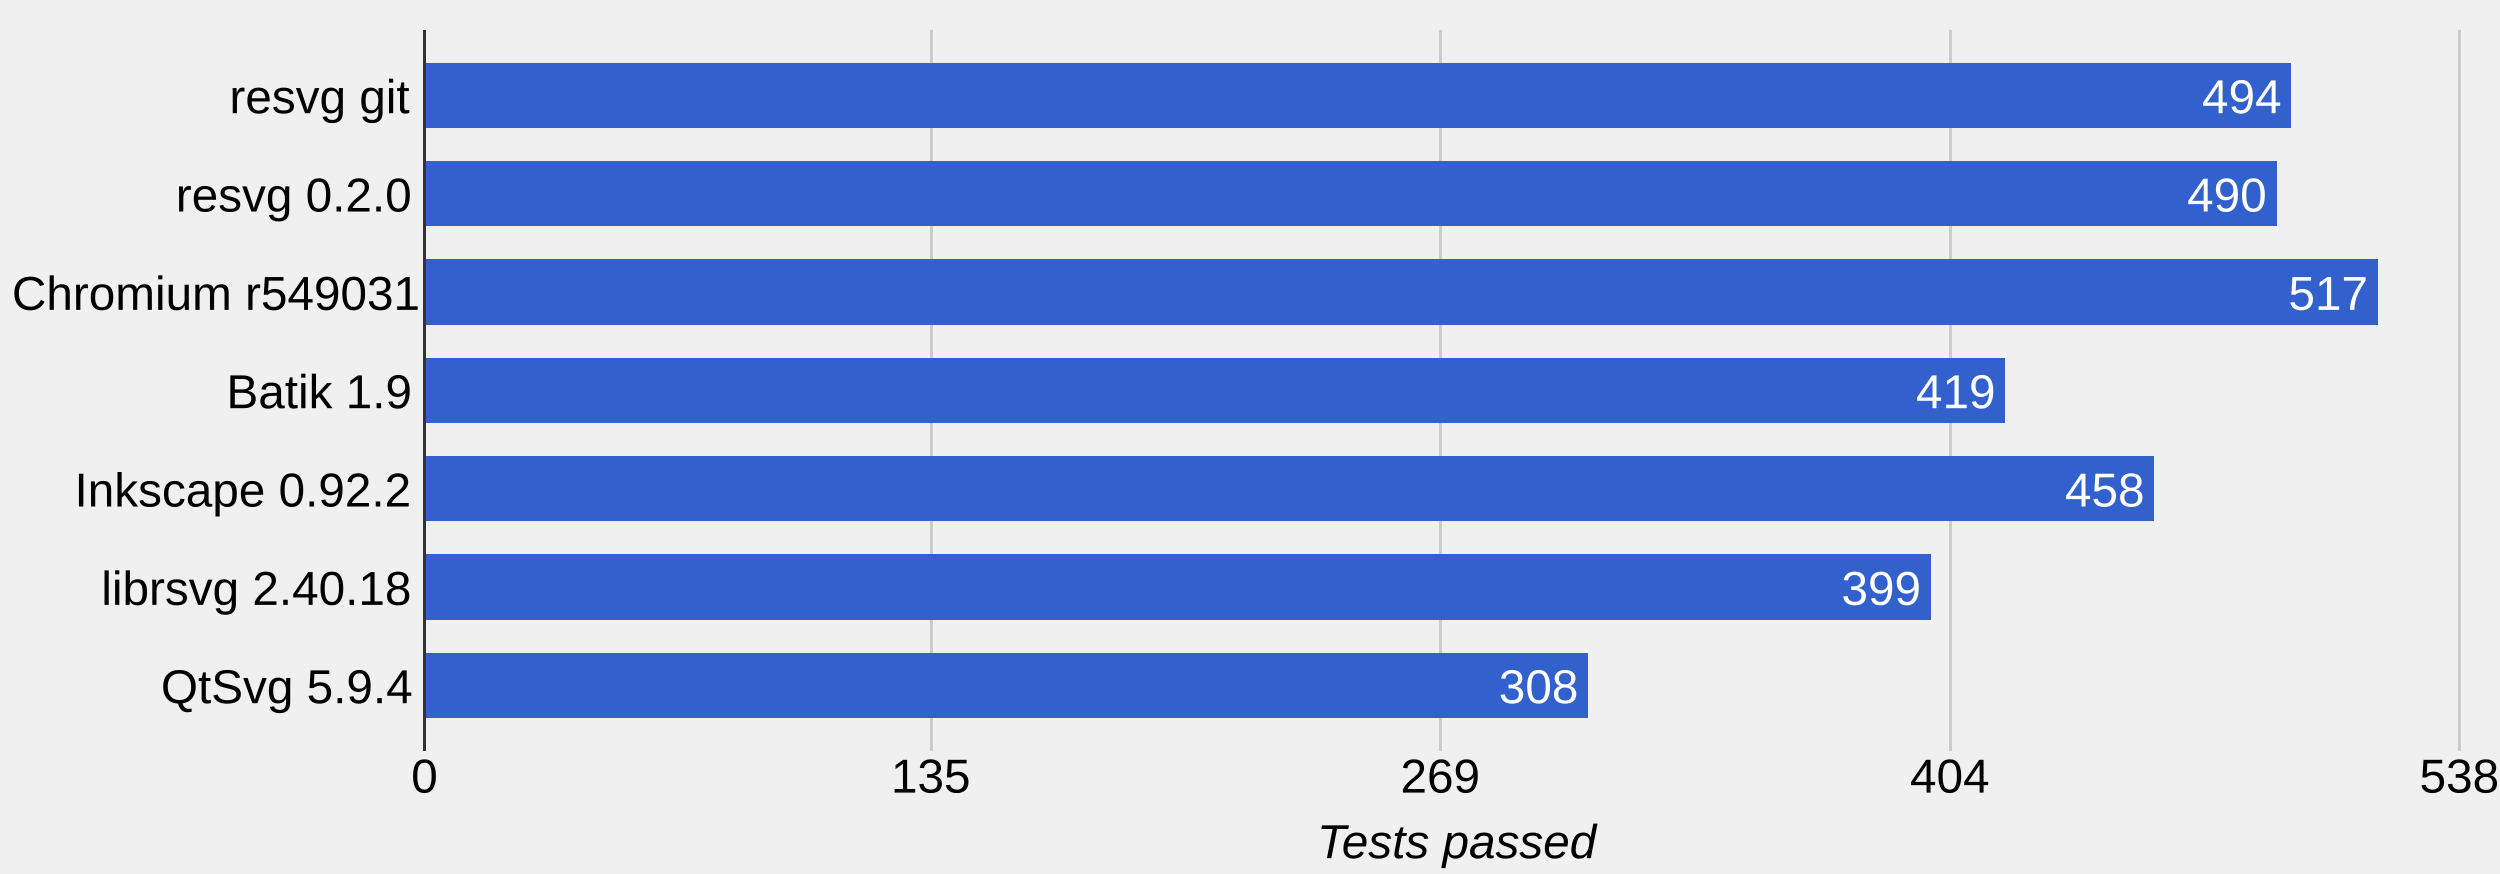
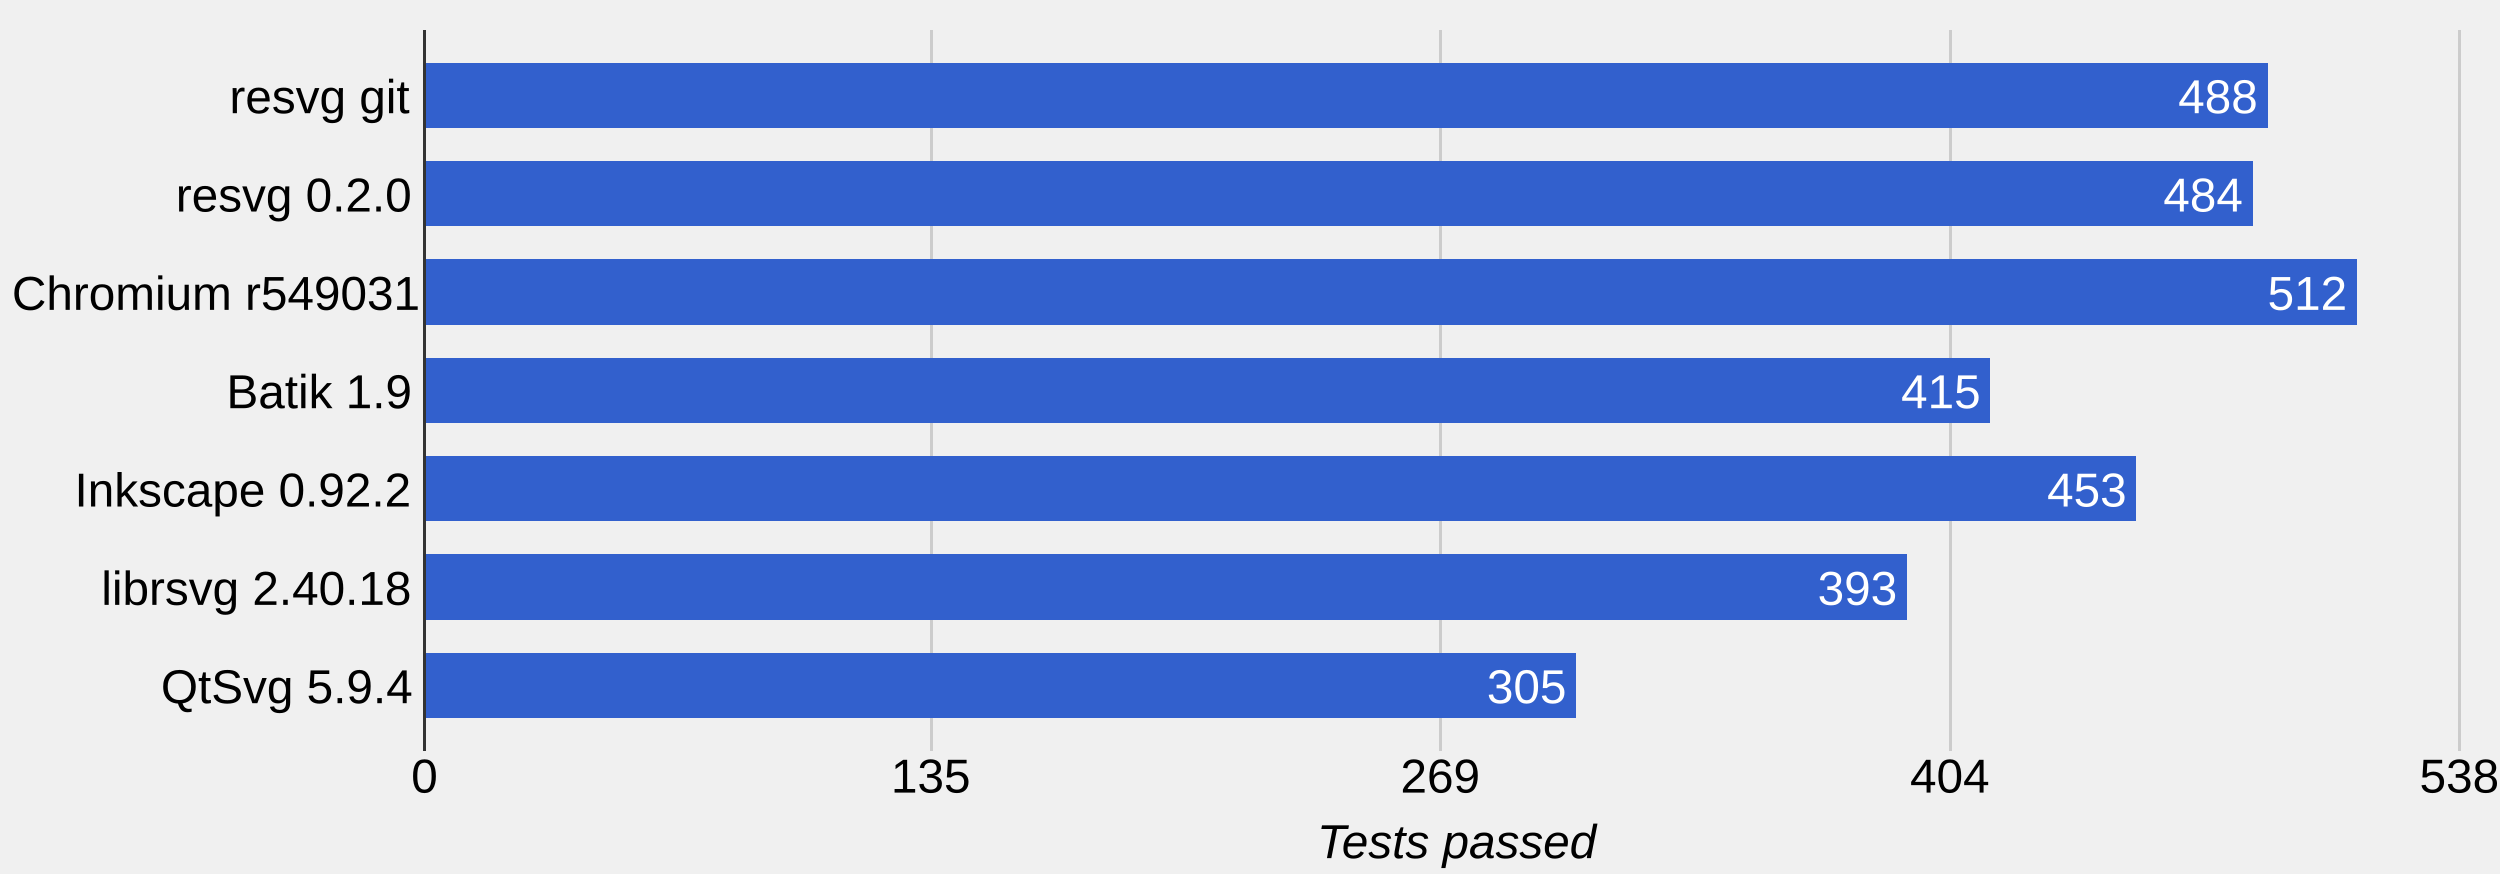
<svg xmlns="http://www.w3.org/2000/svg" height="293" shape-rendering="crispEdges" width="839">
  <text font-family="Arial" font-size="16" x="77" y="38">resvg git</text>
  <text font-family="Arial" font-size="16" x="59" y="71">resvg 0.2.0</text>
  <text font-family="Arial" font-size="16" x="4" y="104">Chromium r549031</text>
  <text font-family="Arial" font-size="16" x="76" y="137">Batik 1.9</text>
  <text font-family="Arial" font-size="16" x="25" y="170">Inkscape 0.92.2</text>
  <text font-family="Arial" font-size="16" x="34" y="203">librsvg 2.40.18</text>
  <text font-family="Arial" font-size="16" x="54" y="236">QtSvg 5.9.4</text>
  <rect fill="#ccc" height="242" width="1" x="142" y="10" />
  <text fill="#000" font-family="Arial" font-size="16" x="138" y="266">0</text>
  <rect fill="#ccc" height="242" width="1" x="312" y="10" />
  <text fill="#000" font-family="Arial" font-size="16" x="299" y="266">135</text>
  <rect fill="#ccc" height="242" width="1" x="483" y="10" />
  <text fill="#000" font-family="Arial" font-size="16" x="470" y="266">269</text>
  <rect fill="#ccc" height="242" width="1" x="654" y="10" />
  <text fill="#000" font-family="Arial" font-size="16" x="641" y="266">404</text>
  <rect fill="#ccc" height="242" width="1" x="825" y="10" />
  <text fill="#000" font-family="Arial" font-size="16" x="812" y="266">538</text>
-   <rect fill="#3260cd" height="22" width="627" x="142" y="21" />
-   <text fill="#fff" font-family="Arial" font-size="16" x="739" y="38">494</text>
-   <rect fill="#3260cd" height="22" width="622" x="142" y="54" />
-   <text fill="#fff" font-family="Arial" font-size="16" x="734" y="71">490</text>
-   <rect fill="#3260cd" height="22" width="656" x="142" y="87" />
-   <text fill="#fff" font-family="Arial" font-size="16" x="768" y="104">517</text>
-   <rect fill="#3260cd" height="22" width="531" x="142" y="120" />
-   <text fill="#fff" font-family="Arial" font-size="16" x="643" y="137">419</text>
-   <rect fill="#3260cd" height="22" width="581" x="142" y="153" />
-   <text fill="#fff" font-family="Arial" font-size="16" x="693" y="170">458</text>
-   <rect fill="#3260cd" height="22" width="506" x="142" y="186" />
-   <text fill="#fff" font-family="Arial" font-size="16" x="618" y="203">399</text>
-   <rect fill="#3260cd" height="22" width="391" x="142" y="219" />
-   <text fill="#fff" font-family="Arial" font-size="16" x="503" y="236">308</text>
+   <rect fill="#3260cd" height="22" width="619" x="142" y="21" />
+   <text fill="#fff" font-family="Arial" font-size="16" x="731" y="38">488</text>
+   <rect fill="#3260cd" height="22" width="614" x="142" y="54" />
+   <text fill="#fff" font-family="Arial" font-size="16" x="726" y="71">484</text>
+   <rect fill="#3260cd" height="22" width="649" x="142" y="87" />
+   <text fill="#fff" font-family="Arial" font-size="16" x="761" y="104">512</text>
+   <rect fill="#3260cd" height="22" width="526" x="142" y="120" />
+   <text fill="#fff" font-family="Arial" font-size="16" x="638" y="137">415</text>
+   <rect fill="#3260cd" height="22" width="575" x="142" y="153" />
+   <text fill="#fff" font-family="Arial" font-size="16" x="687" y="170">453</text>
+   <rect fill="#3260cd" height="22" width="498" x="142" y="186" />
+   <text fill="#fff" font-family="Arial" font-size="16" x="610" y="203">393</text>
+   <rect fill="#3260cd" height="22" width="387" x="142" y="219" />
+   <text fill="#fff" font-family="Arial" font-size="16" x="499" y="236">305</text>
  <rect fill="#333" height="242" width="1" x="142" y="10" />
  <text font-family="Arial" font-size="16" font-style="italic" x="442" y="288">Tests passed</text>
</svg>
